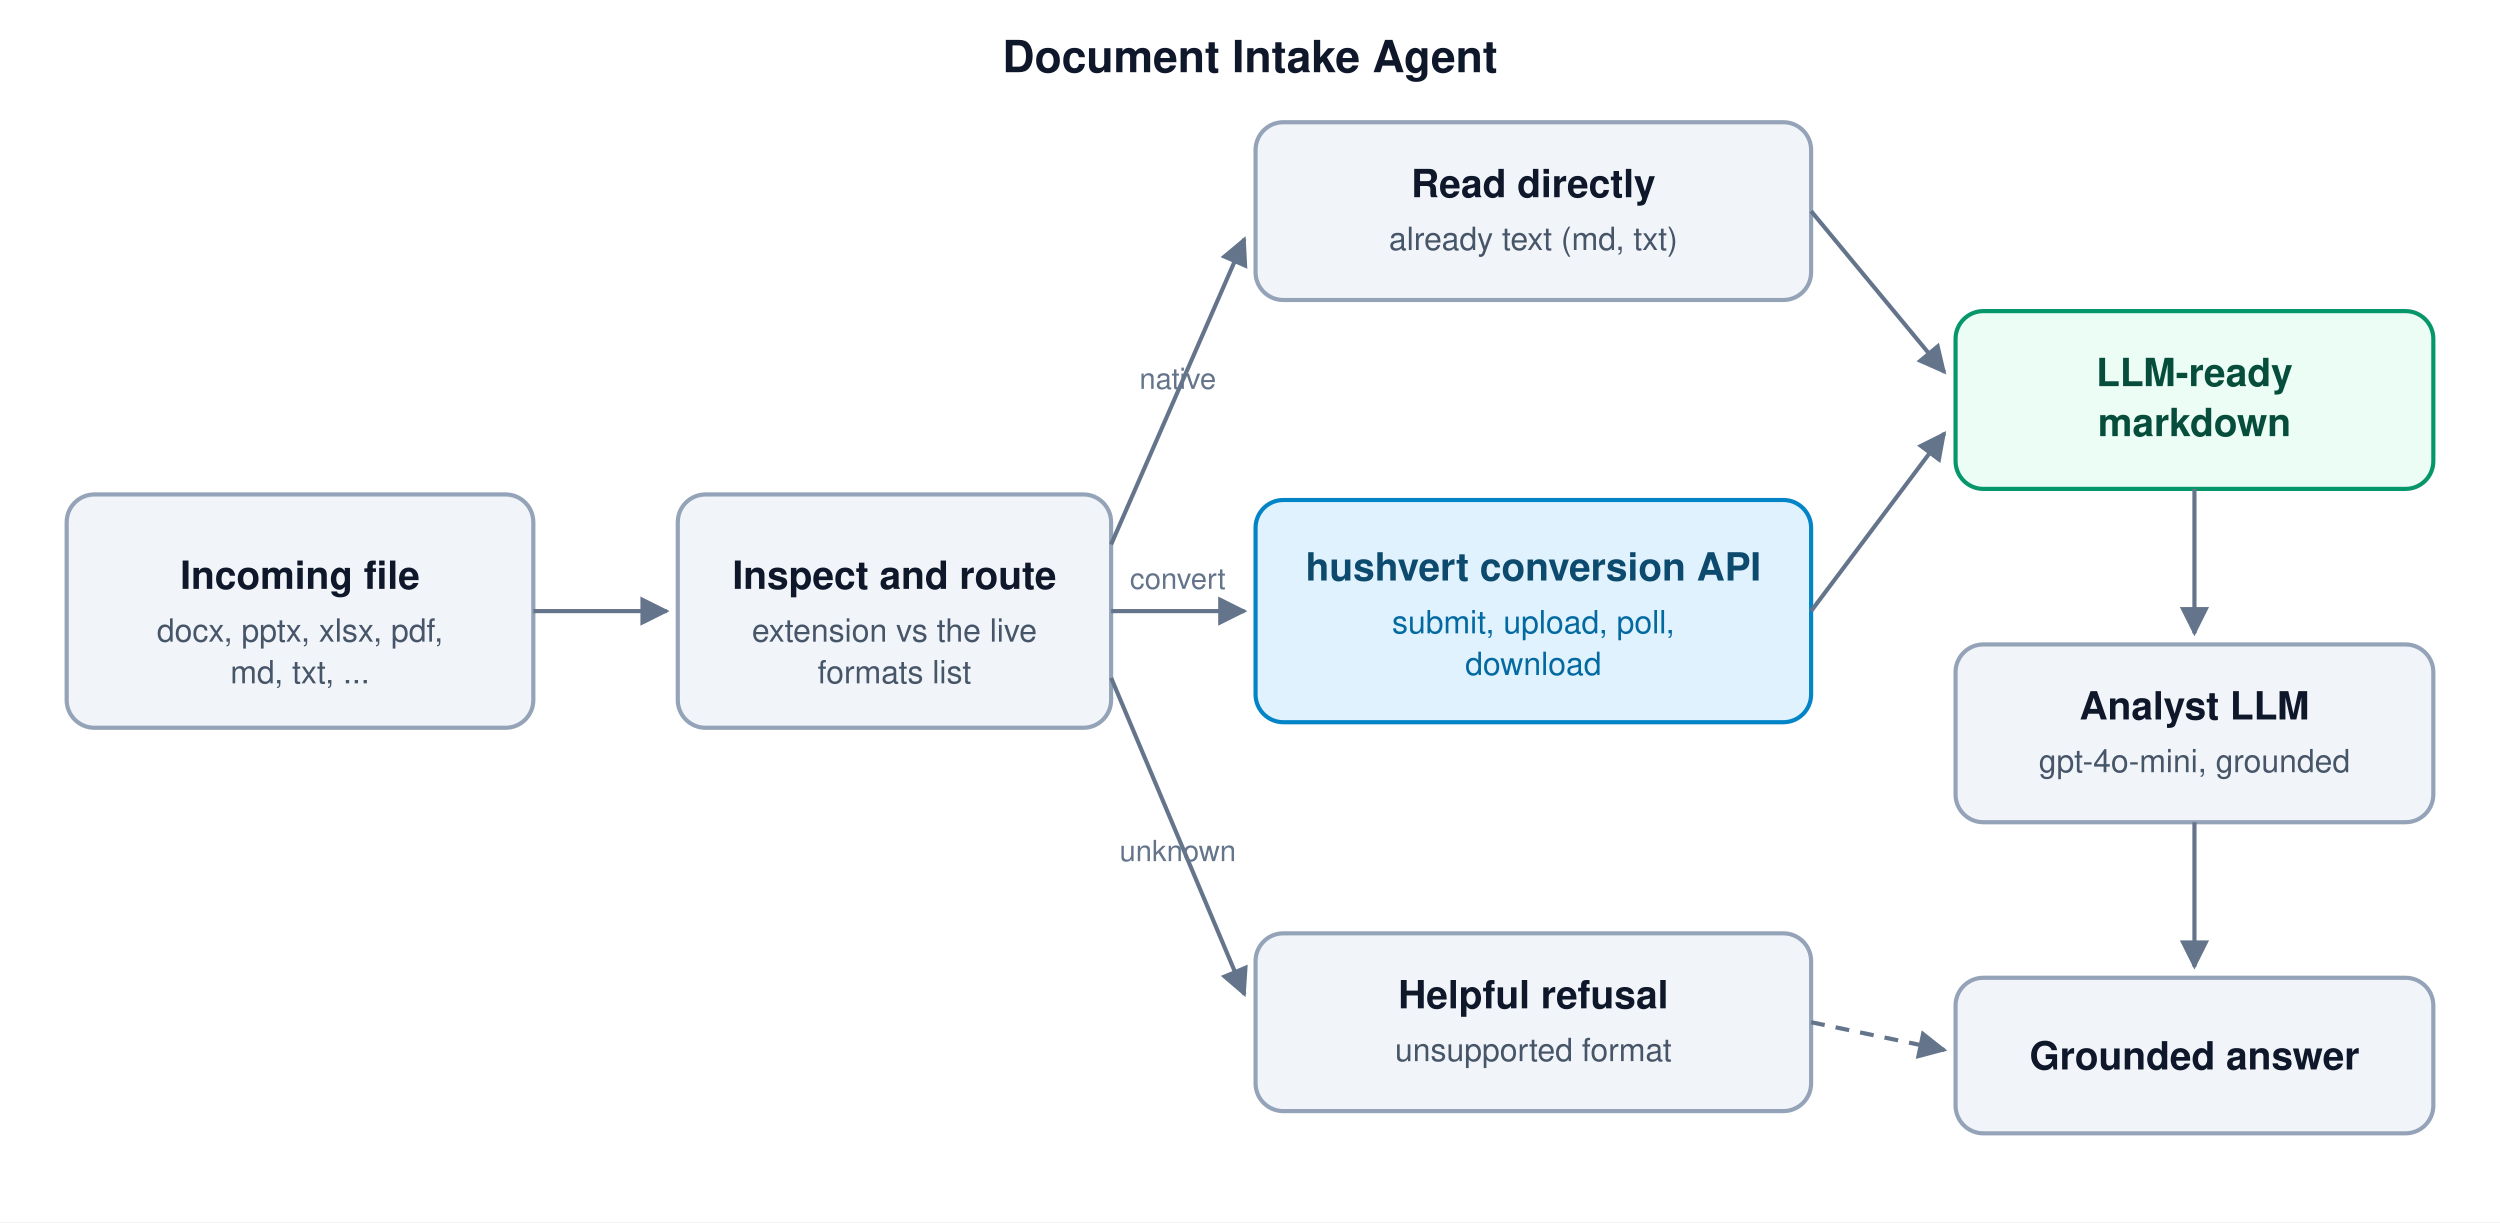
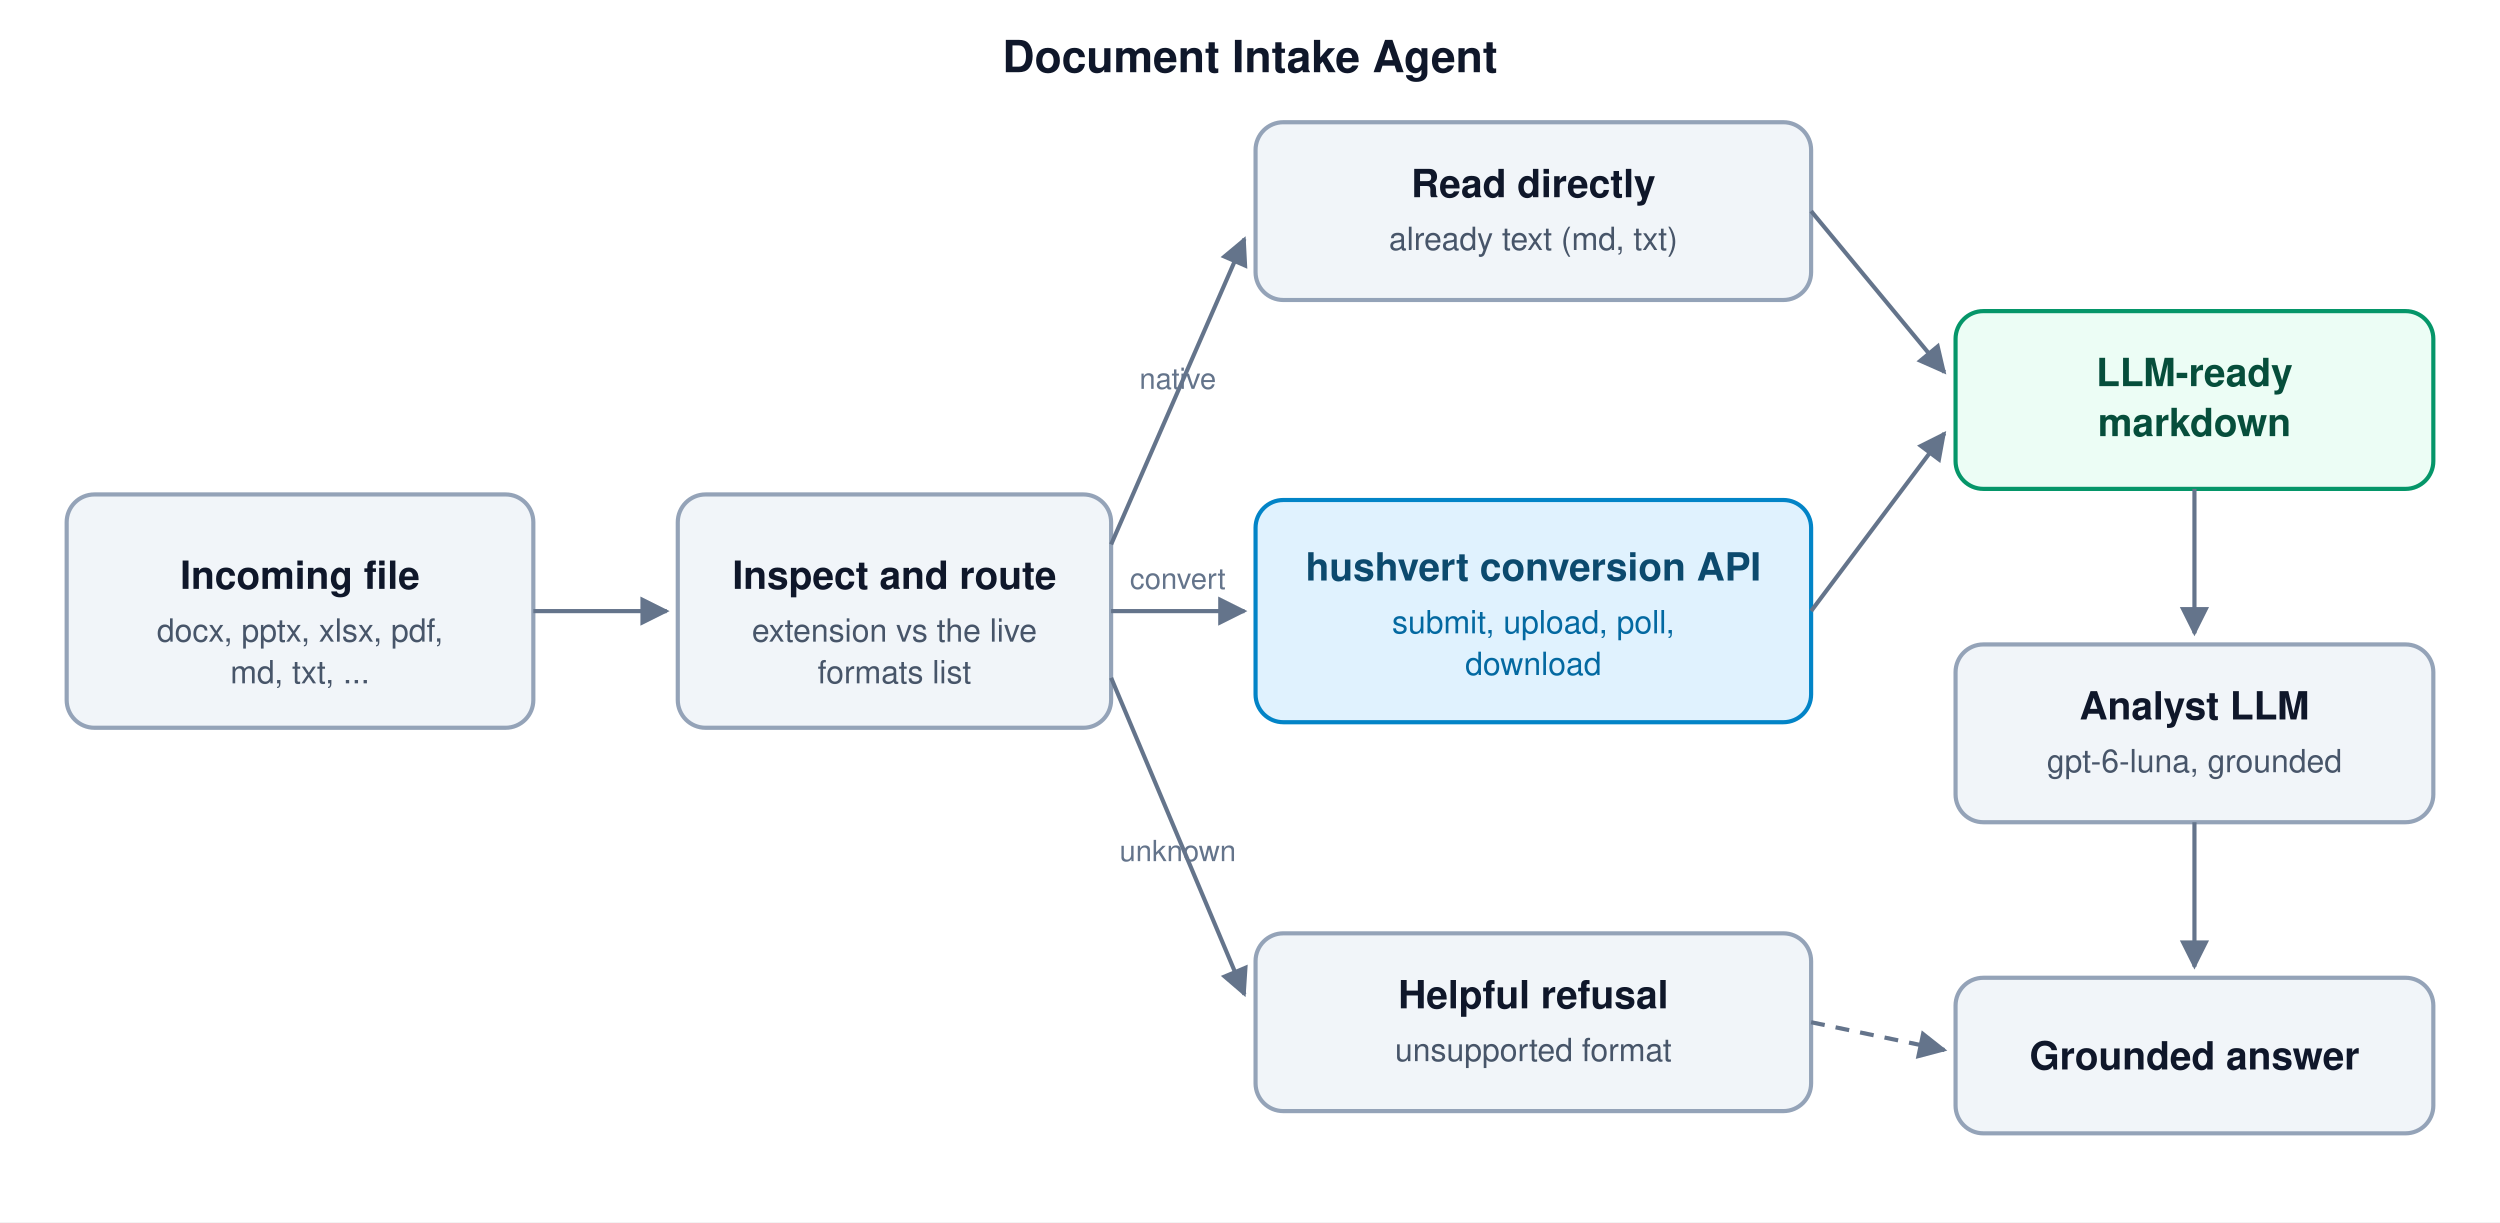
<svg xmlns="http://www.w3.org/2000/svg" width="900" height="440" viewBox="0 0 900 440" font-family="Helvetica, Arial, sans-serif">
  <defs>
    <marker id="arrow" viewBox="0 0 10 10" refX="9" refY="5" markerWidth="7" markerHeight="7" orient="auto-start-reverse">
      <path d="M 0 0 L 10 5 L 0 10 z" fill="#64748b" />
    </marker>
  </defs>
  <rect width="900" height="440" fill="#ffffff" />
  <text x="450" y="26" text-anchor="middle" font-size="16" font-weight="bold" fill="#0f172a">Document Intake Agent</text>
  <rect x="24" y="178" width="168" height="84" rx="10" fill="#f1f5f9" stroke="#94a3b8" stroke-width="1.5" />
  <text x="108" y="212" text-anchor="middle" font-size="14" font-weight="bold" fill="#0f172a">Incoming file</text>
  <text x="108" y="231" text-anchor="middle" font-size="11.5" fill="#475569">docx, pptx, xlsx, pdf,</text>
  <text x="108" y="246" text-anchor="middle" font-size="11.5" fill="#475569">md, txt, ...</text>
  <rect x="244" y="178" width="156" height="84" rx="10" fill="#f1f5f9" stroke="#94a3b8" stroke-width="1.5" />
  <text x="322" y="212" text-anchor="middle" font-size="14" font-weight="bold" fill="#0f172a">Inspect and route</text>
  <text x="322" y="231" text-anchor="middle" font-size="11.5" fill="#475569">extension vs the live</text>
  <text x="322" y="246" text-anchor="middle" font-size="11.5" fill="#475569">formats list</text>
  <rect x="452" y="44" width="200" height="64" rx="10" fill="#f1f5f9" stroke="#94a3b8" stroke-width="1.5" />
  <text x="552" y="71" text-anchor="middle" font-size="14" font-weight="bold" fill="#0f172a">Read directly</text>
  <text x="552" y="90" text-anchor="middle" font-size="11.5" fill="#475569">already text (md, txt)</text>
  <rect x="452" y="180" width="200" height="80" rx="10" fill="#e0f2fe" stroke="#0284c7" stroke-width="1.5" />
  <text x="552" y="209" text-anchor="middle" font-size="14" font-weight="bold" fill="#0c4a6e">hushvert conversion API</text>
  <text x="552" y="228" text-anchor="middle" font-size="11.5" fill="#0369a1">submit, upload, poll,</text>
  <text x="552" y="243" text-anchor="middle" font-size="11.5" fill="#0369a1">download</text>
  <rect x="452" y="336" width="200" height="64" rx="10" fill="#f1f5f9" stroke="#94a3b8" stroke-width="1.5" />
  <text x="552" y="363" text-anchor="middle" font-size="14" font-weight="bold" fill="#0f172a">Helpful refusal</text>
  <text x="552" y="382" text-anchor="middle" font-size="11.5" fill="#475569">unsupported format</text>
  <rect x="704" y="112" width="172" height="64" rx="10" fill="#ecfdf5" stroke="#059669" stroke-width="1.5" />
  <text x="790" y="139" text-anchor="middle" font-size="14" font-weight="bold" fill="#064e3b">LLM-ready</text>
  <text x="790" y="157" text-anchor="middle" font-size="14" font-weight="bold" fill="#064e3b">markdown</text>
  <rect x="704" y="232" width="172" height="64" rx="10" fill="#f1f5f9" stroke="#94a3b8" stroke-width="1.5" />
  <text x="790" y="259" text-anchor="middle" font-size="14" font-weight="bold" fill="#0f172a">Analyst LLM</text>
-   <text x="790" y="278" text-anchor="middle" font-size="11.5" fill="#475569">gpt-4o-mini, grounded</text>
+   <text x="790" y="278" text-anchor="middle" font-size="11.5" fill="#475569">gpt-6-luna, grounded</text>
  <rect x="704" y="352" width="172" height="56" rx="10" fill="#f1f5f9" stroke="#94a3b8" stroke-width="1.5" />
  <text x="790" y="385" text-anchor="middle" font-size="14" font-weight="bold" fill="#0f172a">Grounded answer</text>
  <line x1="192" y1="220" x2="240" y2="220" stroke="#64748b" stroke-width="1.5" marker-end="url(#arrow)" />
  <line x1="400" y1="196" x2="448" y2="86" stroke="#64748b" stroke-width="1.5" marker-end="url(#arrow)" />
  <line x1="400" y1="220" x2="448" y2="220" stroke="#64748b" stroke-width="1.5" marker-end="url(#arrow)" />
  <line x1="400" y1="244" x2="448" y2="358" stroke="#64748b" stroke-width="1.5" marker-end="url(#arrow)" />
  <line x1="652" y1="76" x2="700" y2="134" stroke="#64748b" stroke-width="1.5" marker-end="url(#arrow)" />
  <line x1="652" y1="220" x2="700" y2="156" stroke="#64748b" stroke-width="1.5" marker-end="url(#arrow)" />
  <line x1="790" y1="176" x2="790" y2="228" stroke="#64748b" stroke-width="1.5" marker-end="url(#arrow)" />
  <line x1="790" y1="296" x2="790" y2="348" stroke="#64748b" stroke-width="1.5" marker-end="url(#arrow)" />
  <line x1="652" y1="368" x2="700" y2="378" stroke="#64748b" stroke-width="1.5" stroke-dasharray="5,4" marker-end="url(#arrow)" />
  <text x="424" y="140" text-anchor="middle" font-size="10.5" fill="#64748b">native</text>
  <text x="424" y="212" text-anchor="middle" font-size="10.5" fill="#64748b">convert</text>
  <text x="424" y="310" text-anchor="middle" font-size="10.5" fill="#64748b">unknown</text>
</svg>
